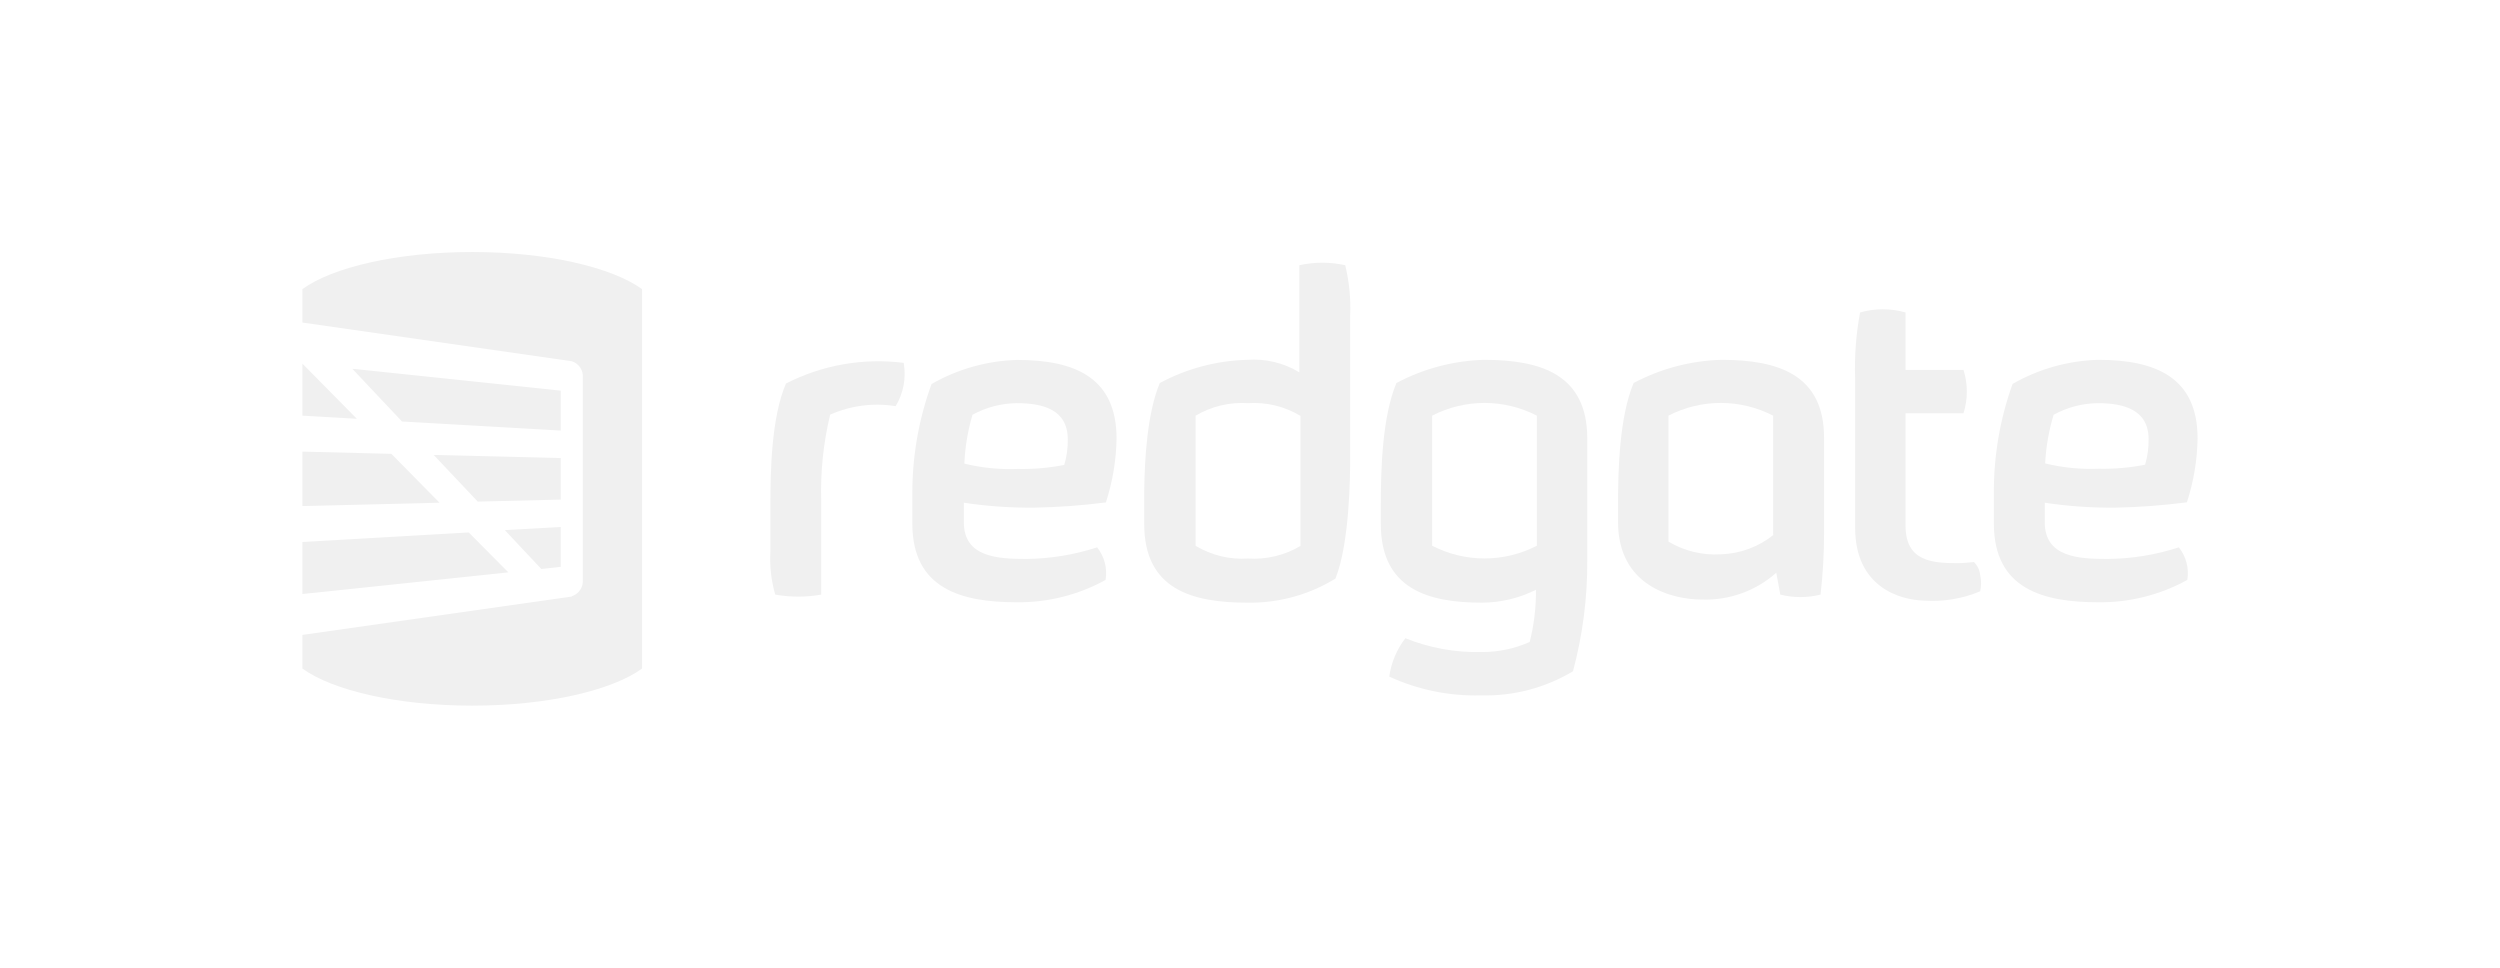
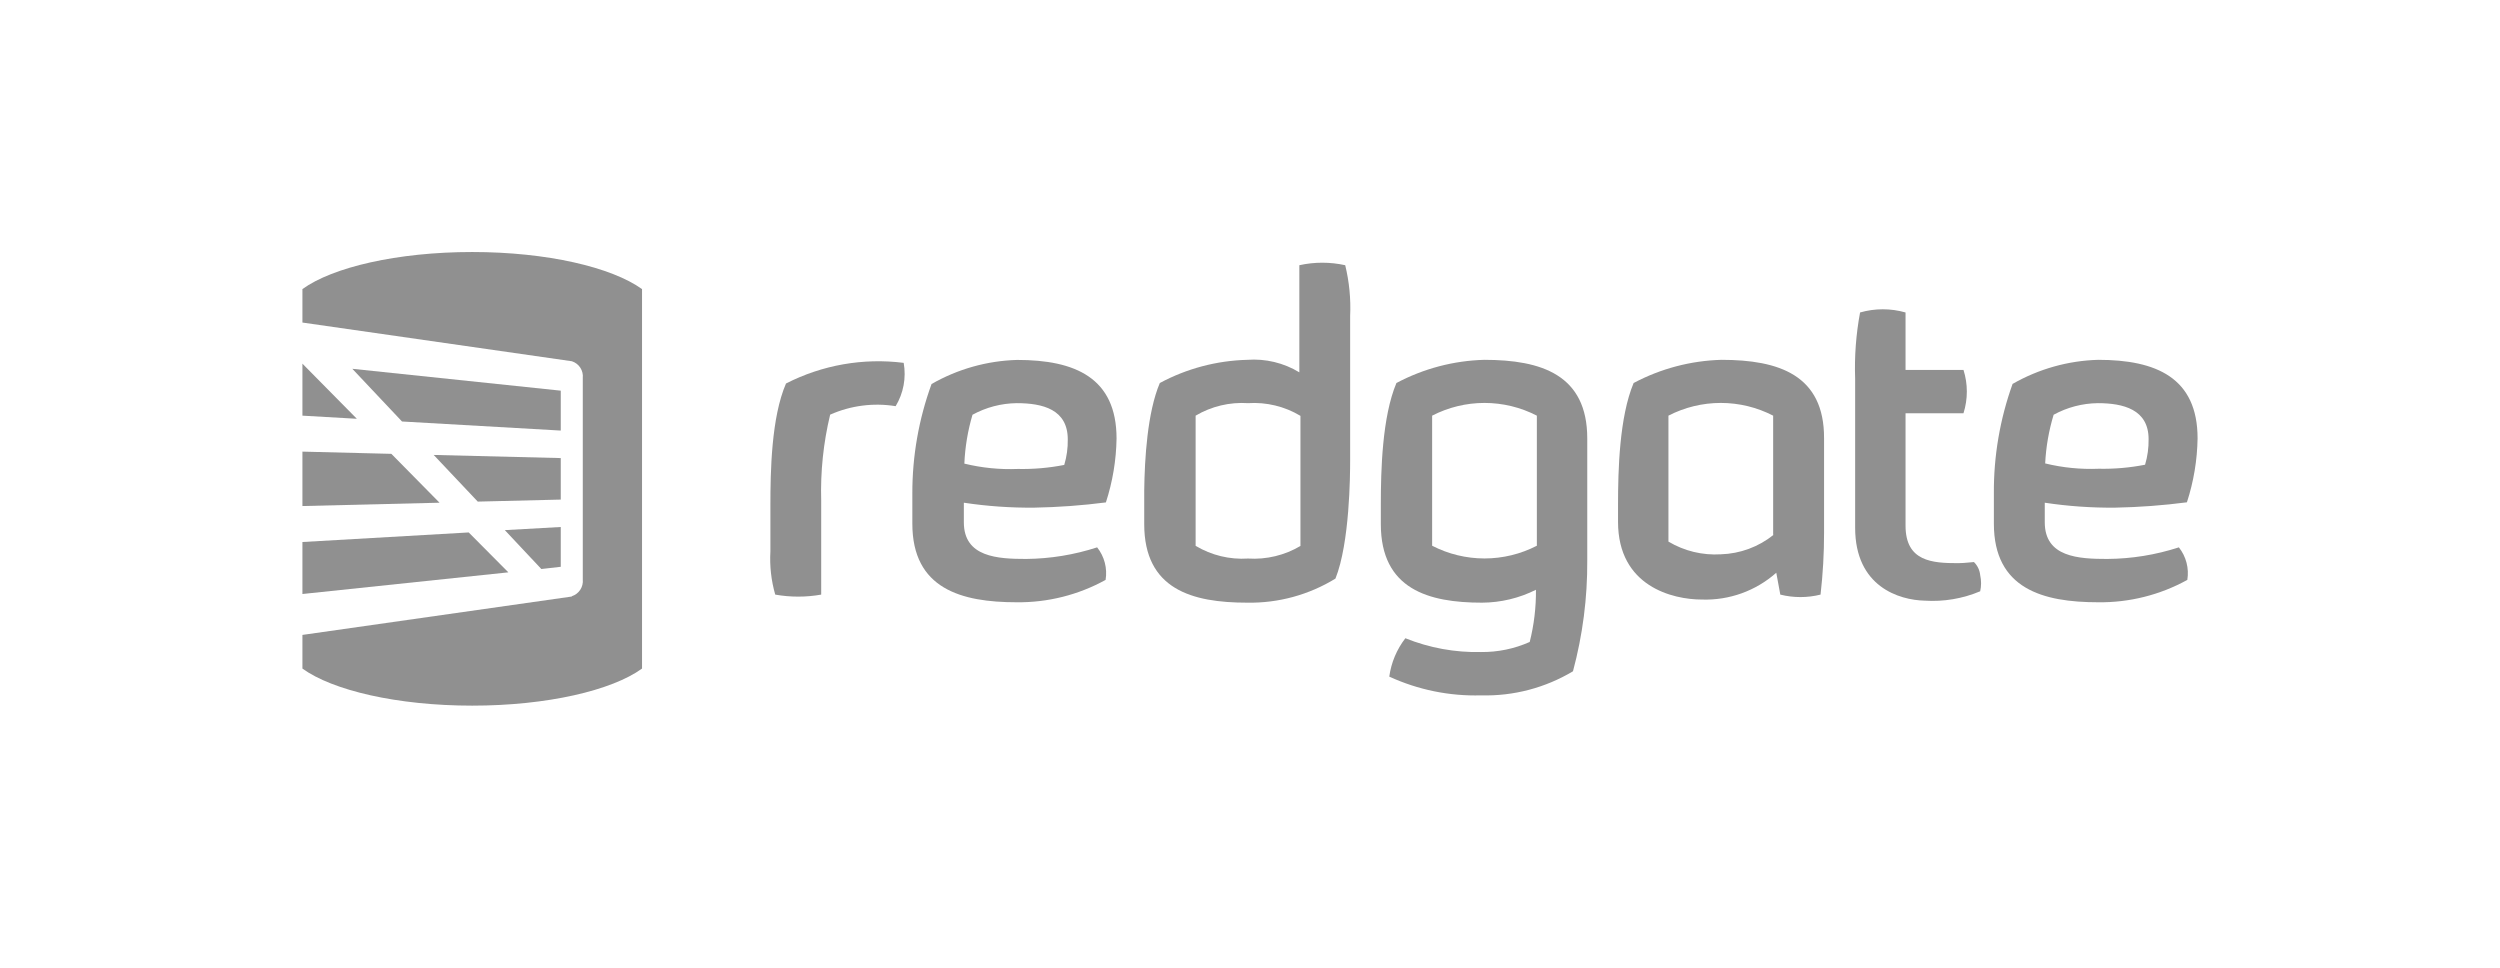
<svg xmlns="http://www.w3.org/2000/svg" width="248" height="96" viewBox="0 0 248 96" fill="none">
-   <path d="M55.627 45.441L43.023 45.131L47.394 49.759L55.627 49.559V45.441Z" fill="#F0F0F0" />
-   <path d="M53.701 56.446L55.627 56.226V52.278L50.078 52.588L53.701 56.446Z" fill="#F0F0F0" />
-   <path d="M30 58.925L50.428 56.776L46.496 52.818L30 53.767V58.925Z" fill="#F0F0F0" />
-   <path d="M38.822 45.021L30 44.801V50.199L43.602 49.869L38.822 45.021Z" fill="#F0F0F0" />
-   <path d="M39.88 41.812L55.627 42.712V38.754L34.95 36.585L39.88 41.812Z" fill="#F0F0F0" />
-   <path d="M30 36.075V41.233L35.399 41.543L30 36.075Z" fill="#F0F0F0" />
-   <path d="M56.725 59.145C57.068 59.035 57.363 58.81 57.561 58.508C57.759 58.206 57.848 57.845 57.812 57.486V37.494C57.85 37.135 57.762 36.773 57.564 36.471C57.365 36.168 57.069 35.944 56.725 35.835L30 31.997V28.678C32.994 26.509 39.42 25 46.845 25C54.27 25 60.666 26.509 63.69 28.678V66.322C60.696 68.491 54.27 70 46.845 70C39.42 70 32.994 68.491 30 66.322V62.983L56.725 59.175" fill="#F0F0F0" />
-   <path d="M76.424 54.697V50.139C76.424 46.77 76.513 41.413 77.971 38.044C81.569 36.203 85.637 35.489 89.646 35.995C89.909 37.477 89.626 39.005 88.848 40.293C86.647 39.936 84.39 40.228 82.351 41.133C81.678 43.929 81.38 46.803 81.463 49.679V58.985C79.955 59.252 78.411 59.252 76.903 58.985C76.503 57.593 76.341 56.143 76.424 54.697Z" fill="#F0F0F0" />
-   <path d="M102.599 50.359C100.262 50.381 97.926 50.218 95.614 49.869V51.818C95.614 55.276 98.977 55.447 101.801 55.447C104.191 55.425 106.564 55.037 108.836 54.297C109.193 54.747 109.452 55.266 109.597 55.822C109.741 56.379 109.768 56.959 109.675 57.526C106.975 59.016 103.936 59.781 100.853 59.745C95.374 59.745 90.504 58.415 90.504 51.948V48.949C90.497 45.247 91.142 41.572 92.41 38.094C95.001 36.609 97.919 35.788 100.903 35.705C106.651 35.705 110.762 37.474 110.762 43.502C110.728 45.655 110.371 47.791 109.705 49.839C107.348 50.144 104.976 50.317 102.599 50.359ZM100.853 39.993C99.321 40.012 97.817 40.407 96.472 41.143C96.005 42.719 95.733 44.348 95.664 45.991C97.4 46.415 99.187 46.593 100.973 46.52C102.516 46.552 104.058 46.418 105.573 46.121C105.82 45.301 105.937 44.448 105.923 43.592C105.923 40.613 103.448 39.993 100.853 39.993Z" fill="#F0F0F0" />
-   <path d="M209.827 50.359C207.489 50.381 205.153 50.218 202.841 49.869V51.818C202.841 55.276 206.204 55.447 209.029 55.447C211.445 55.433 213.846 55.045 216.144 54.297C216.501 54.747 216.76 55.266 216.904 55.822C217.048 56.379 217.075 56.959 216.982 57.526C214.276 59.02 211.23 59.784 208.14 59.745C202.662 59.745 197.792 58.415 197.792 51.948V48.949C197.768 45.246 198.396 41.568 199.648 38.084C202.239 36.599 205.156 35.778 208.14 35.695C213.889 35.695 218 37.465 218 43.492C217.965 45.645 217.609 47.781 216.942 49.829C214.582 50.137 212.207 50.314 209.827 50.359ZM208.101 39.993C206.568 40.012 205.064 40.407 203.72 41.143C203.244 42.712 202.962 44.333 202.881 45.971C204.618 46.395 206.405 46.573 208.19 46.5C209.734 46.532 211.276 46.398 212.791 46.101C213.037 45.281 213.155 44.428 213.14 43.572C213.15 40.613 210.625 39.993 208.101 39.993Z" fill="#F0F0F0" />
-   <path d="M195.816 55.756C194.888 55.846 194.559 55.866 194.249 55.866C191.685 55.866 189.03 55.706 189.03 52.148V40.993H194.778C195.221 39.594 195.221 38.093 194.778 36.695H189.03V30.997C187.556 30.575 185.993 30.575 184.519 30.997C184.116 33.158 183.953 35.357 184.03 37.554V52.348C184.03 58.215 188.411 59.525 190.926 59.585C192.809 59.707 194.695 59.388 196.435 58.655C196.552 58.128 196.552 57.582 196.435 57.056C196.388 56.563 196.169 56.103 195.816 55.756Z" fill="#F0F0F0" />
-   <path d="M147.237 35.695C144.195 35.778 141.213 36.565 138.525 37.994C137.108 41.363 136.978 46.67 136.978 50.039V51.988C136.978 58.455 141.708 59.785 147.017 59.785C148.875 59.776 150.705 59.338 152.366 58.505C152.383 60.251 152.175 61.991 151.747 63.683C150.231 64.358 148.587 64.698 146.927 64.682C144.356 64.741 141.799 64.275 139.413 63.313C138.557 64.42 138.006 65.734 137.816 67.121C140.671 68.433 143.788 69.069 146.927 68.981C150.129 69.066 153.289 68.237 156.039 66.591C157.002 63.007 157.479 59.309 157.456 55.596V43.492C157.456 37.205 152.945 35.695 147.237 35.695ZM152.456 54.137C150.85 54.966 149.069 55.399 147.262 55.399C145.455 55.399 143.674 54.966 142.068 54.137V41.233C143.674 40.404 145.455 39.971 147.262 39.971C149.069 39.971 150.85 40.404 152.456 41.233V54.147V54.137Z" fill="#F0F0F0" />
-   <path d="M170.768 35.695C167.726 35.778 164.744 36.565 162.056 37.994C160.639 41.363 160.509 46.67 160.509 50.039V51.768C160.509 58.185 165.948 59.475 168.822 59.475C171.533 59.57 174.177 58.618 176.207 56.816L176.606 58.985C177.916 59.312 179.287 59.312 180.598 58.985C180.833 56.941 180.95 54.885 180.947 52.828V43.492C180.977 37.205 176.466 35.695 170.768 35.695ZM175.937 53.057C174.449 54.252 172.614 54.929 170.708 54.987C168.888 55.1 167.076 54.661 165.509 53.727V41.233C167.115 40.404 168.896 39.971 170.703 39.971C172.51 39.971 174.291 40.404 175.897 41.233V53.057H175.937Z" fill="#F0F0F0" />
-   <path d="M133.445 26.309C131.947 25.978 130.394 25.978 128.895 26.309V36.935C127.342 35.993 125.535 35.56 123.726 35.695C120.695 35.772 117.725 36.56 115.054 37.994C113.816 40.913 113.547 45.521 113.507 48.669V51.988C113.507 58.455 118.237 59.785 123.726 59.785C126.81 59.839 129.847 59.01 132.477 57.396C133.894 53.857 133.934 47.12 133.934 45.701V31.357C134.013 29.66 133.848 27.96 133.445 26.309ZM129.025 54.147C127.452 55.085 125.632 55.524 123.805 55.407C121.985 55.525 120.171 55.086 118.606 54.147V41.233C120.175 40.306 121.987 39.873 123.805 39.993C125.626 39.874 127.439 40.314 129.005 41.253V54.147H129.025Z" fill="#F0F0F0" />
+   <path d="M55.627 45.441L43.023 45.131L47.394 49.759L55.627 49.559V45.441Z" fill="#909090" />
+   <path d="M53.701 56.446L55.627 56.226V52.278L50.078 52.588L53.701 56.446Z" fill="#909090" />
+   <path d="M30 58.925L50.428 56.776L46.496 52.818L30 53.767V58.925Z" fill="#909090" />
+   <path d="M38.822 45.021L30 44.801V50.199L43.602 49.869L38.822 45.021Z" fill="#909090" />
+   <path d="M39.88 41.812L55.627 42.712V38.754L34.95 36.585L39.88 41.812Z" fill="#909090" />
+   <path d="M30 36.075V41.233L35.399 41.543L30 36.075Z" fill="#909090" />
+   <path d="M56.725 59.145C57.068 59.035 57.363 58.81 57.561 58.508C57.759 58.206 57.848 57.845 57.812 57.486V37.494C57.85 37.135 57.762 36.773 57.564 36.471C57.365 36.168 57.069 35.944 56.725 35.835L30 31.997V28.678C32.994 26.509 39.42 25 46.845 25C54.27 25 60.666 26.509 63.69 28.678V66.322C60.696 68.491 54.27 70 46.845 70C39.42 70 32.994 68.491 30 66.322V62.983L56.725 59.175" fill="#909090" />
+   <path d="M76.424 54.697V50.139C76.424 46.77 76.513 41.413 77.971 38.044C81.569 36.203 85.637 35.489 89.646 35.995C89.909 37.477 89.626 39.005 88.848 40.293C86.647 39.936 84.39 40.228 82.351 41.133C81.678 43.929 81.38 46.803 81.463 49.679V58.985C79.955 59.252 78.411 59.252 76.903 58.985C76.503 57.593 76.341 56.143 76.424 54.697Z" fill="#909090" />
+   <path d="M102.599 50.359C100.262 50.381 97.926 50.218 95.614 49.869V51.818C95.614 55.276 98.977 55.447 101.801 55.447C104.191 55.425 106.564 55.037 108.836 54.297C109.193 54.747 109.452 55.266 109.597 55.822C109.741 56.379 109.768 56.959 109.675 57.526C106.975 59.016 103.936 59.781 100.853 59.745C95.374 59.745 90.504 58.415 90.504 51.948V48.949C90.497 45.247 91.142 41.572 92.41 38.094C95.001 36.609 97.919 35.788 100.903 35.705C106.651 35.705 110.762 37.474 110.762 43.502C110.728 45.655 110.371 47.791 109.705 49.839C107.348 50.144 104.976 50.317 102.599 50.359ZM100.853 39.993C99.321 40.012 97.817 40.407 96.472 41.143C96.005 42.719 95.733 44.348 95.664 45.991C97.4 46.415 99.187 46.593 100.973 46.52C102.516 46.552 104.058 46.418 105.573 46.121C105.82 45.301 105.937 44.448 105.923 43.592C105.923 40.613 103.448 39.993 100.853 39.993Z" fill="#909090" />
+   <path d="M209.827 50.359C207.489 50.381 205.153 50.218 202.841 49.869V51.818C202.841 55.276 206.204 55.447 209.029 55.447C211.445 55.433 213.846 55.045 216.144 54.297C216.501 54.747 216.76 55.266 216.904 55.822C217.048 56.379 217.075 56.959 216.982 57.526C214.276 59.02 211.23 59.784 208.14 59.745C202.662 59.745 197.792 58.415 197.792 51.948V48.949C197.768 45.246 198.396 41.568 199.648 38.084C202.239 36.599 205.156 35.778 208.14 35.695C213.889 35.695 218 37.465 218 43.492C217.965 45.645 217.609 47.781 216.942 49.829C214.582 50.137 212.207 50.314 209.827 50.359ZM208.101 39.993C206.568 40.012 205.064 40.407 203.72 41.143C203.244 42.712 202.962 44.333 202.881 45.971C204.618 46.395 206.405 46.573 208.19 46.5C209.734 46.532 211.276 46.398 212.791 46.101C213.037 45.281 213.155 44.428 213.14 43.572C213.15 40.613 210.625 39.993 208.101 39.993Z" fill="#909090" />
+   <path d="M195.816 55.756C194.888 55.846 194.559 55.866 194.249 55.866C191.685 55.866 189.03 55.706 189.03 52.148V40.993H194.778C195.221 39.594 195.221 38.093 194.778 36.695H189.03V30.997C187.556 30.575 185.993 30.575 184.519 30.997C184.117 33.158 183.953 35.357 184.03 37.554V52.348C184.03 58.215 188.411 59.525 190.926 59.585C192.809 59.707 194.695 59.388 196.435 58.655C196.552 58.128 196.552 57.582 196.435 57.056C196.388 56.563 196.169 56.103 195.816 55.756Z" fill="#909090" />
+   <path d="M147.237 35.695C144.195 35.778 141.213 36.565 138.525 37.994C137.108 41.363 136.978 46.67 136.978 50.039V51.988C136.978 58.455 141.708 59.785 147.017 59.785C148.875 59.776 150.705 59.338 152.366 58.505C152.383 60.251 152.175 61.991 151.747 63.683C150.231 64.358 148.587 64.698 146.927 64.682C144.356 64.741 141.799 64.275 139.413 63.313C138.557 64.42 138.006 65.734 137.816 67.121C140.671 68.433 143.788 69.069 146.927 68.981C150.129 69.066 153.289 68.237 156.039 66.591C157.002 63.007 157.479 59.309 157.456 55.596V43.492C157.456 37.205 152.945 35.695 147.237 35.695ZM152.456 54.137C150.85 54.966 149.069 55.399 147.262 55.399C145.455 55.399 143.674 54.966 142.068 54.137V41.233C143.674 40.404 145.455 39.971 147.262 39.971C149.069 39.971 150.85 40.404 152.456 41.233V54.147V54.137Z" fill="#909090" />
+   <path d="M170.768 35.695C167.726 35.778 164.744 36.565 162.056 37.994C160.639 41.363 160.509 46.67 160.509 50.039V51.768C160.509 58.185 165.948 59.475 168.822 59.475C171.533 59.569 174.177 58.618 176.207 56.816L176.606 58.985C177.916 59.312 179.287 59.312 180.598 58.985C180.833 56.941 180.95 54.885 180.947 52.828V43.492C180.977 37.205 176.466 35.695 170.768 35.695ZM175.937 53.057C174.449 54.252 172.614 54.929 170.708 54.987C168.888 55.1 167.076 54.661 165.509 53.727V41.233C167.115 40.404 168.896 39.971 170.703 39.971C172.51 39.971 174.291 40.404 175.897 41.233V53.057H175.937Z" fill="#909090" />
+   <path d="M133.445 26.309C131.947 25.978 130.394 25.978 128.895 26.309V36.935C127.342 35.993 125.535 35.56 123.726 35.695C120.695 35.772 117.725 36.56 115.054 37.994C113.816 40.913 113.547 45.521 113.507 48.669V51.988C113.507 58.455 118.237 59.785 123.726 59.785C126.81 59.839 129.847 59.01 132.477 57.396C133.894 53.857 133.934 47.12 133.934 45.701V31.357C134.013 29.66 133.848 27.96 133.445 26.309ZM129.025 54.147C127.452 55.085 125.632 55.524 123.805 55.407C121.985 55.525 120.171 55.086 118.606 54.147V41.233C120.175 40.306 121.987 39.873 123.805 39.993C125.626 39.874 127.439 40.314 129.005 41.253V54.147H129.025Z" fill="#909090" />
</svg>
